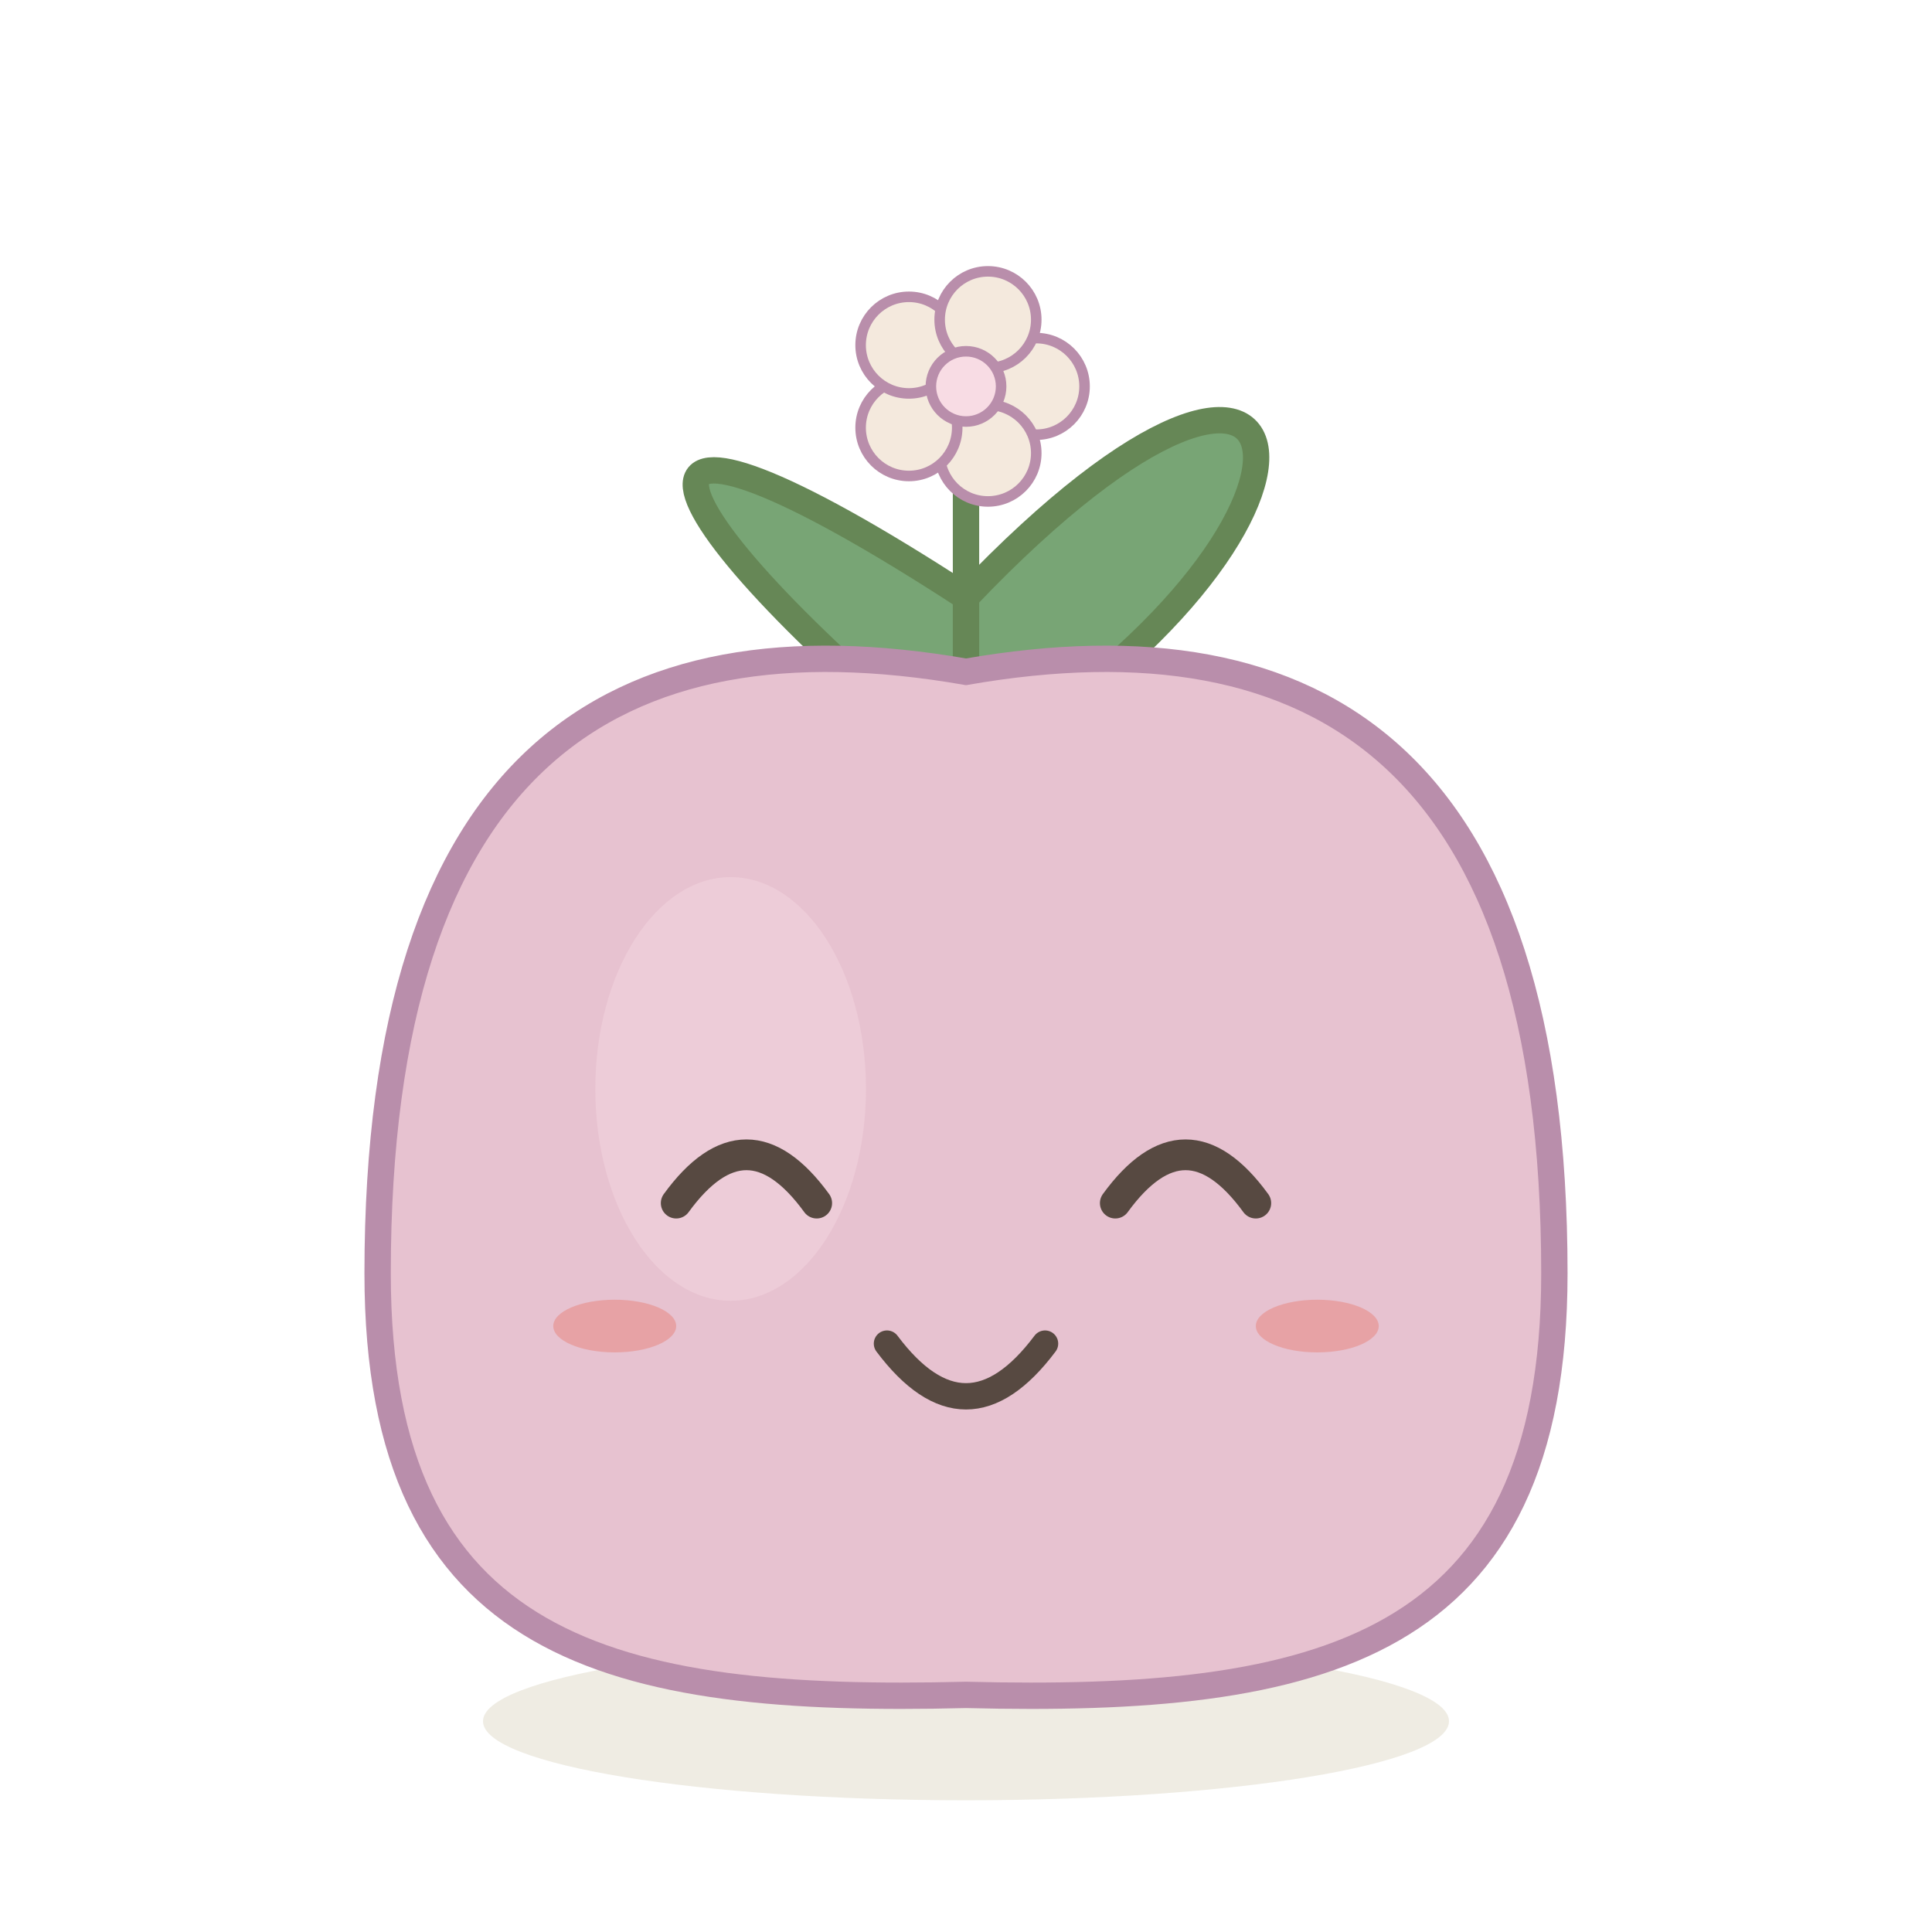
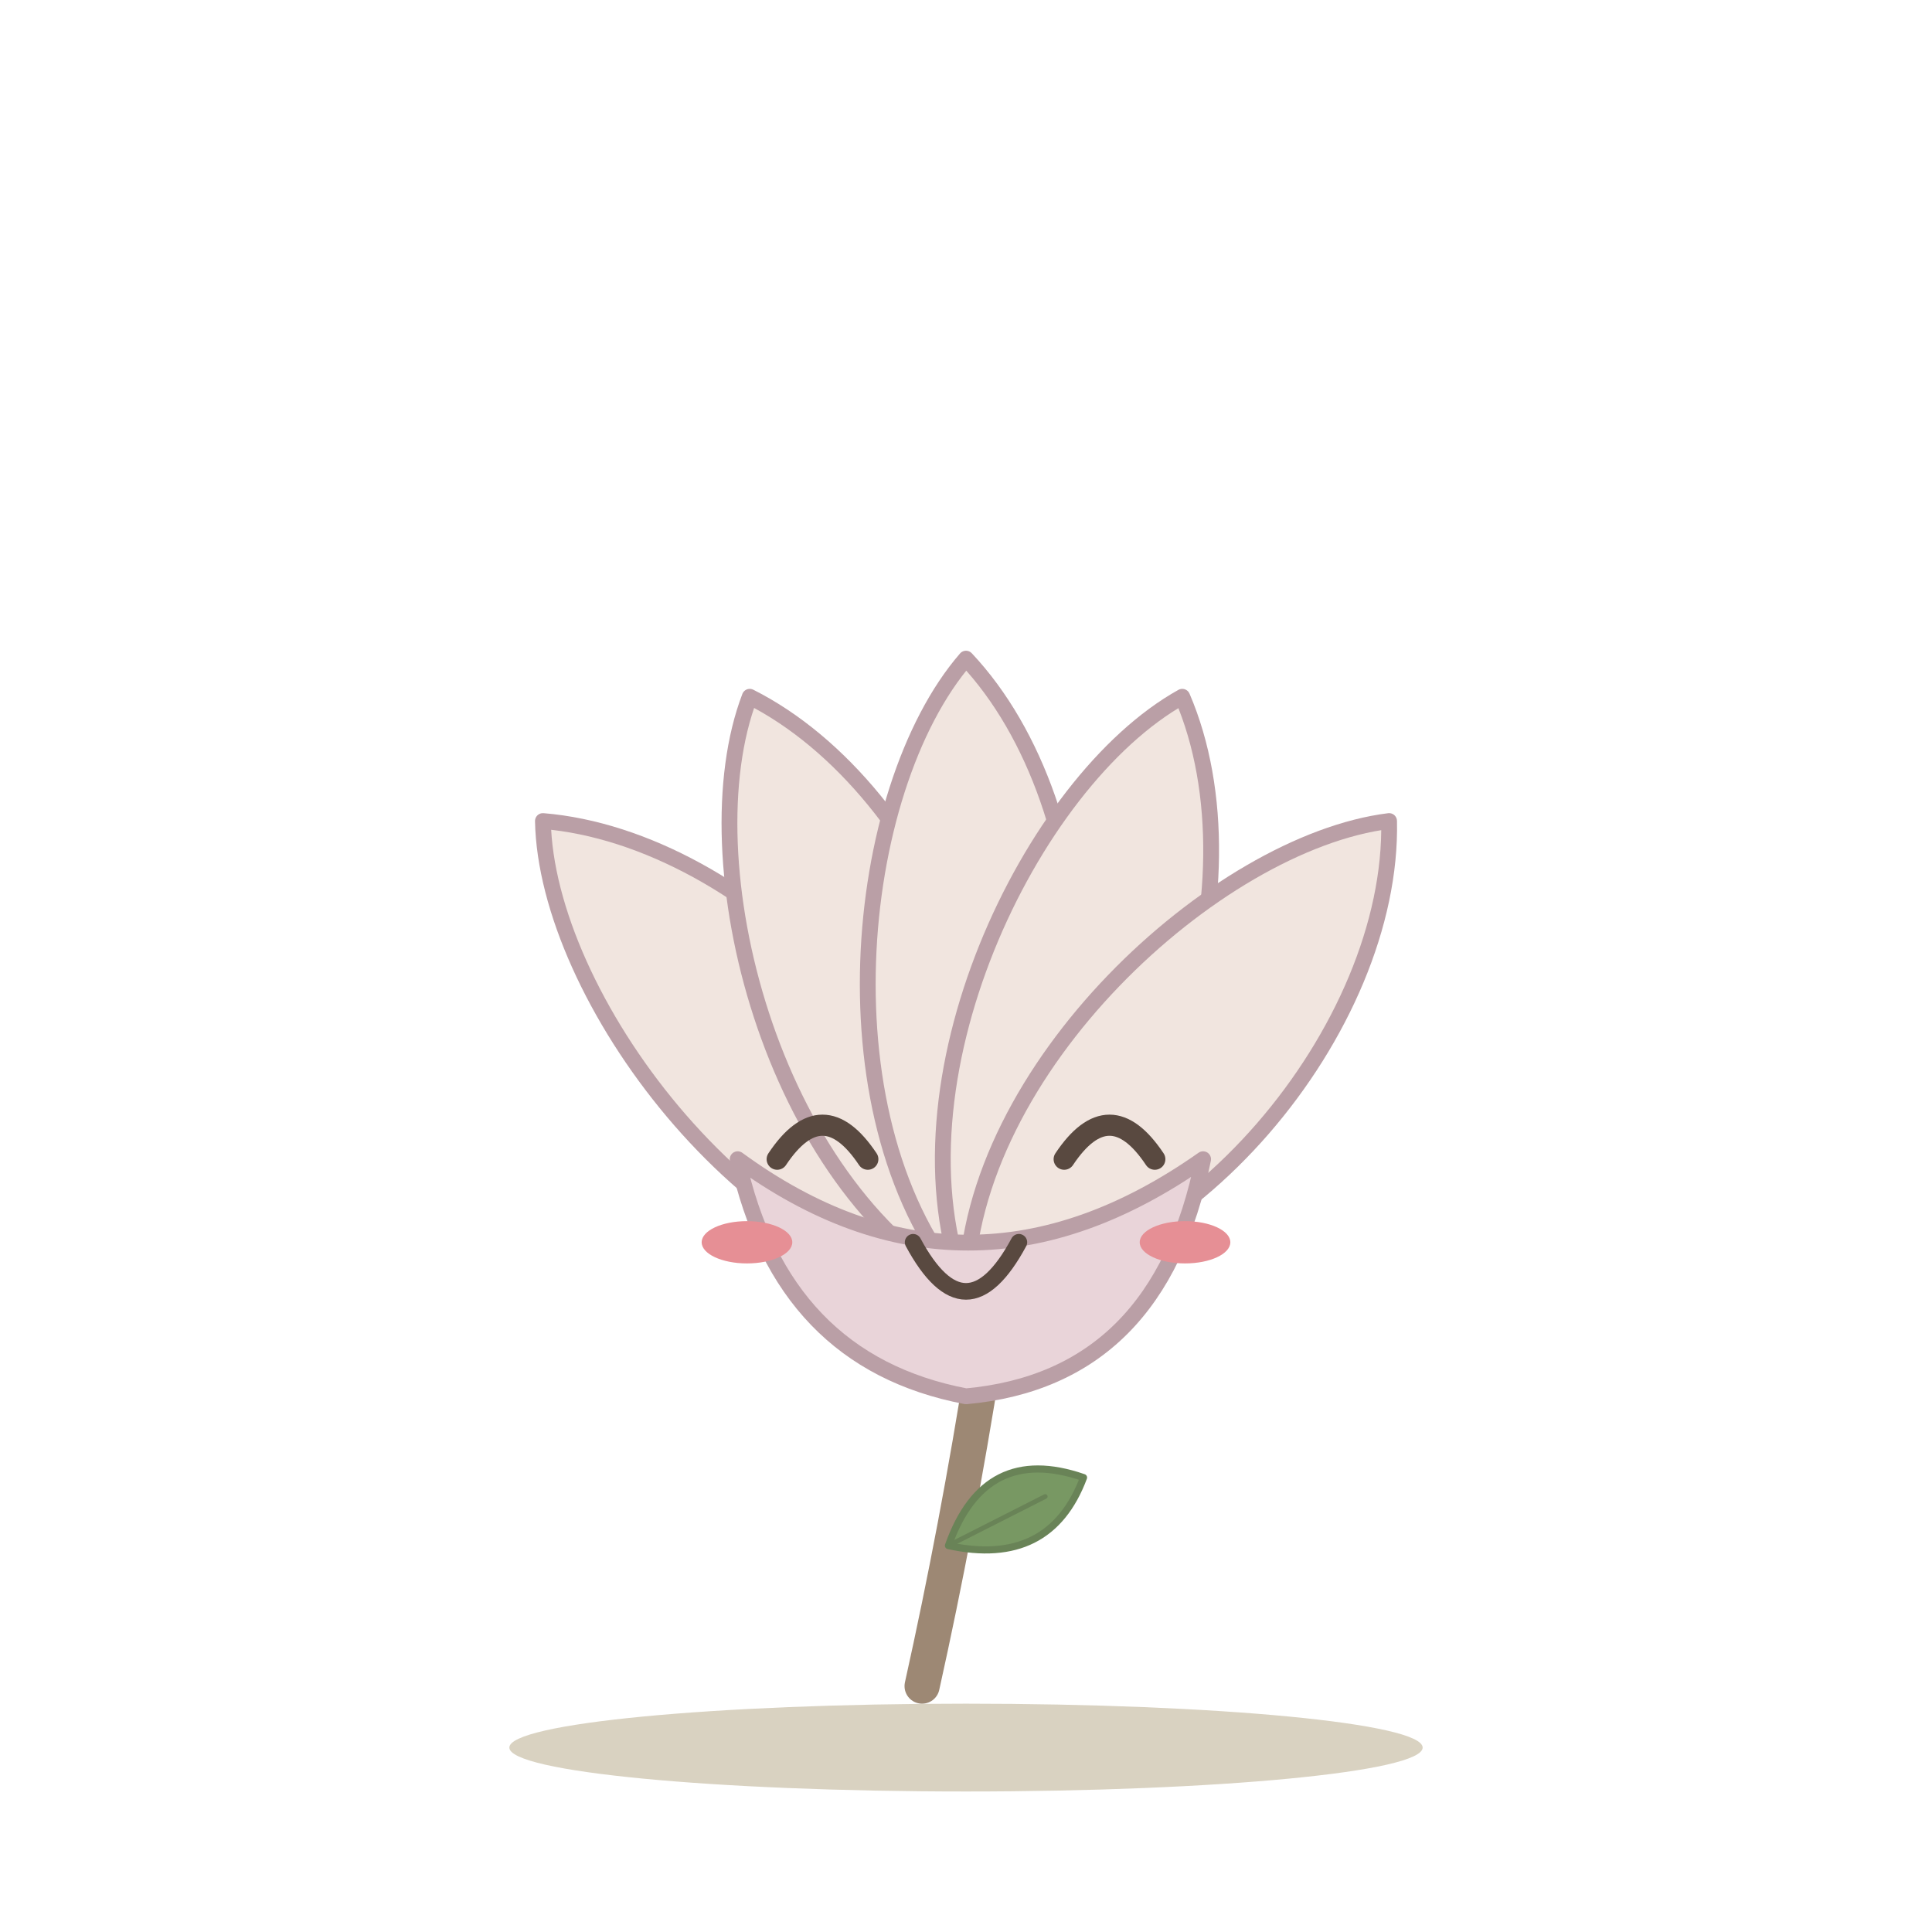
- <svg xmlns="http://www.w3.org/2000/svg" width="220" height="220" viewBox="0 0 220 220" role="img">
-   <ellipse cx="110" cy="196" rx="55" ry="9" fill="#d8d2bd" opacity=".42" />
-   <path d="M110 88 C71 56,67 40,110 68 C151 25,157 60,110 88Z" fill="#78a575" stroke="#668756" stroke-width="3" />
-   <path d="M110 86V49" stroke="#668756" stroke-width="3" stroke-linecap="round" />
-   <g fill="#f4e9dd" stroke="#b98eab" stroke-width="1.2">
-     <circle cx="118.0" cy="44.0" r="5.5" />
-     <circle cx="112.5" cy="51.6" r="5.5" />
-     <circle cx="103.5" cy="48.7" r="5.5" />
-     <circle cx="103.5" cy="39.3" r="5.5" />
-     <circle cx="112.5" cy="36.4" r="5.5" />
-     <circle cx="110" cy="44" r="4" fill="#f8dce4" />
+ <svg xmlns="http://www.w3.org/2000/svg" width="220" height="220" viewBox="0 0 220 220" role="img" data-character="magnolia" data-stage="3">
+   <ellipse cx="110" cy="199" rx="52" ry="5" fill="#d9d2c1" stroke="none" stroke-width="2" />
+   <path d="M112 155Q109 174 105 192" fill="none" stroke="#9d8874" stroke-width="4" stroke-linecap="round" stroke-linejoin="round" />
+   <g transform="translate(108 176) rotate(30) scale(0.45)">
+     <path d="M0 0Q-5-27 21-32Q25-8 0 0Z" fill="#789863" stroke="#698357" stroke-width="1.8" stroke-linecap="round" stroke-linejoin="round" />
+     <path d="M0 0 15-23" fill="none" stroke="#698357" stroke-width="1.2" stroke-linecap="round" stroke-linejoin="round" />
  </g>
-   <path d="M43 145 C43 86.5,69.8 69.5,110 76.5 C150.2 69.5,177 86.5,177 145 C177 188,150.2 194,110 193 C69.8 194,43 188,43 145Z" fill="#e7c2d0" stroke="#b98eab" stroke-width="3" />
-   <ellipse cx="83.2" cy="124" rx="15.41" ry="24.12" fill="#f8dce4" opacity=".38" />
-   <path d="M77 137q8-11 16 0m34 0q8-11 16 0" fill="none" stroke="#574941" stroke-width="3.5" stroke-linecap="round" />
-   <ellipse cx="70" cy="151" rx="7" ry="3" fill="#e78c87" opacity=".58" />
-   <ellipse cx="150" cy="151" rx="7" ry="3" fill="#e78c87" opacity=".58" />
-   <path d="M101 153q9 12 18 0" fill="none" stroke="#574941" stroke-width="3" stroke-linecap="round" />
+   <g transform="translate(110 147) rotate(-42)">
+     <path d="M0 0C-16.72 -19 -13 -57 0 -72C16 -55 18 -18 0 0Z" fill="#f1e5df" stroke="#ba9fa6" stroke-width="1.8" stroke-linecap="round" stroke-linejoin="round" />
+   </g>
+   <g transform="translate(110 147) rotate(-20)">
+     <path d="M0 0C-16.72 -19 -13 -57 0 -72C16 -55 18 -18 0 0Z" fill="#f1e5df" stroke="#ba9fa6" stroke-width="1.8" stroke-linecap="round" stroke-linejoin="round" />
+   </g>
+   <g transform="translate(110 147) rotate(0)">
+     <path d="M0 0C-16.72 -19 -13 -57 0 -72C16 -55 18 -18 0 0Z" fill="#f1e5df" stroke="#ba9fa6" stroke-width="1.8" stroke-linecap="round" stroke-linejoin="round" />
+   </g>
+   <g transform="translate(110 147) rotate(20)">
+     <path d="M0 0C-16.72 -19 -13 -57 0 -72C16 -55 18 -18 0 0Z" fill="#f1e5df" stroke="#ba9fa6" stroke-width="1.8" stroke-linecap="round" stroke-linejoin="round" />
+   </g>
+   <g transform="translate(110 147) rotate(42)">
+     <path d="M0 0C-16.72 -19 -13 -57 0 -72C16 -55 18 -18 0 0Z" fill="#f1e5df" stroke="#ba9fa6" stroke-width="1.8" stroke-linecap="round" stroke-linejoin="round" />
+   </g>
+   <path d="M84 132Q110 151 137 132Q132 157 110 159Q89 155 84 132Z" fill="#e9d4d9" stroke="#ba9fa6" stroke-width="1.8" stroke-linecap="round" stroke-linejoin="round" />
+   <g transform="translate(110 132) scale(0.86)">
+     <path d="M-25 0q6-9 12 0m26 0q6-9 12 0" fill="none" stroke="#594940" stroke-width="2.8" stroke-linecap="round" stroke-linejoin="round" />
+     <path d="M-7 11q7 13 14 0" fill="none" stroke="#594940" stroke-width="2.2" stroke-linecap="round" stroke-linejoin="round" />
+     <ellipse cx="-29" cy="11" rx="6" ry="2.8" fill="#e68f95" stroke="none" stroke-width="2" />
+     <ellipse cx="29" cy="11" rx="6" ry="2.8" fill="#e68f95" stroke="none" stroke-width="2" />
+   </g>
</svg>
